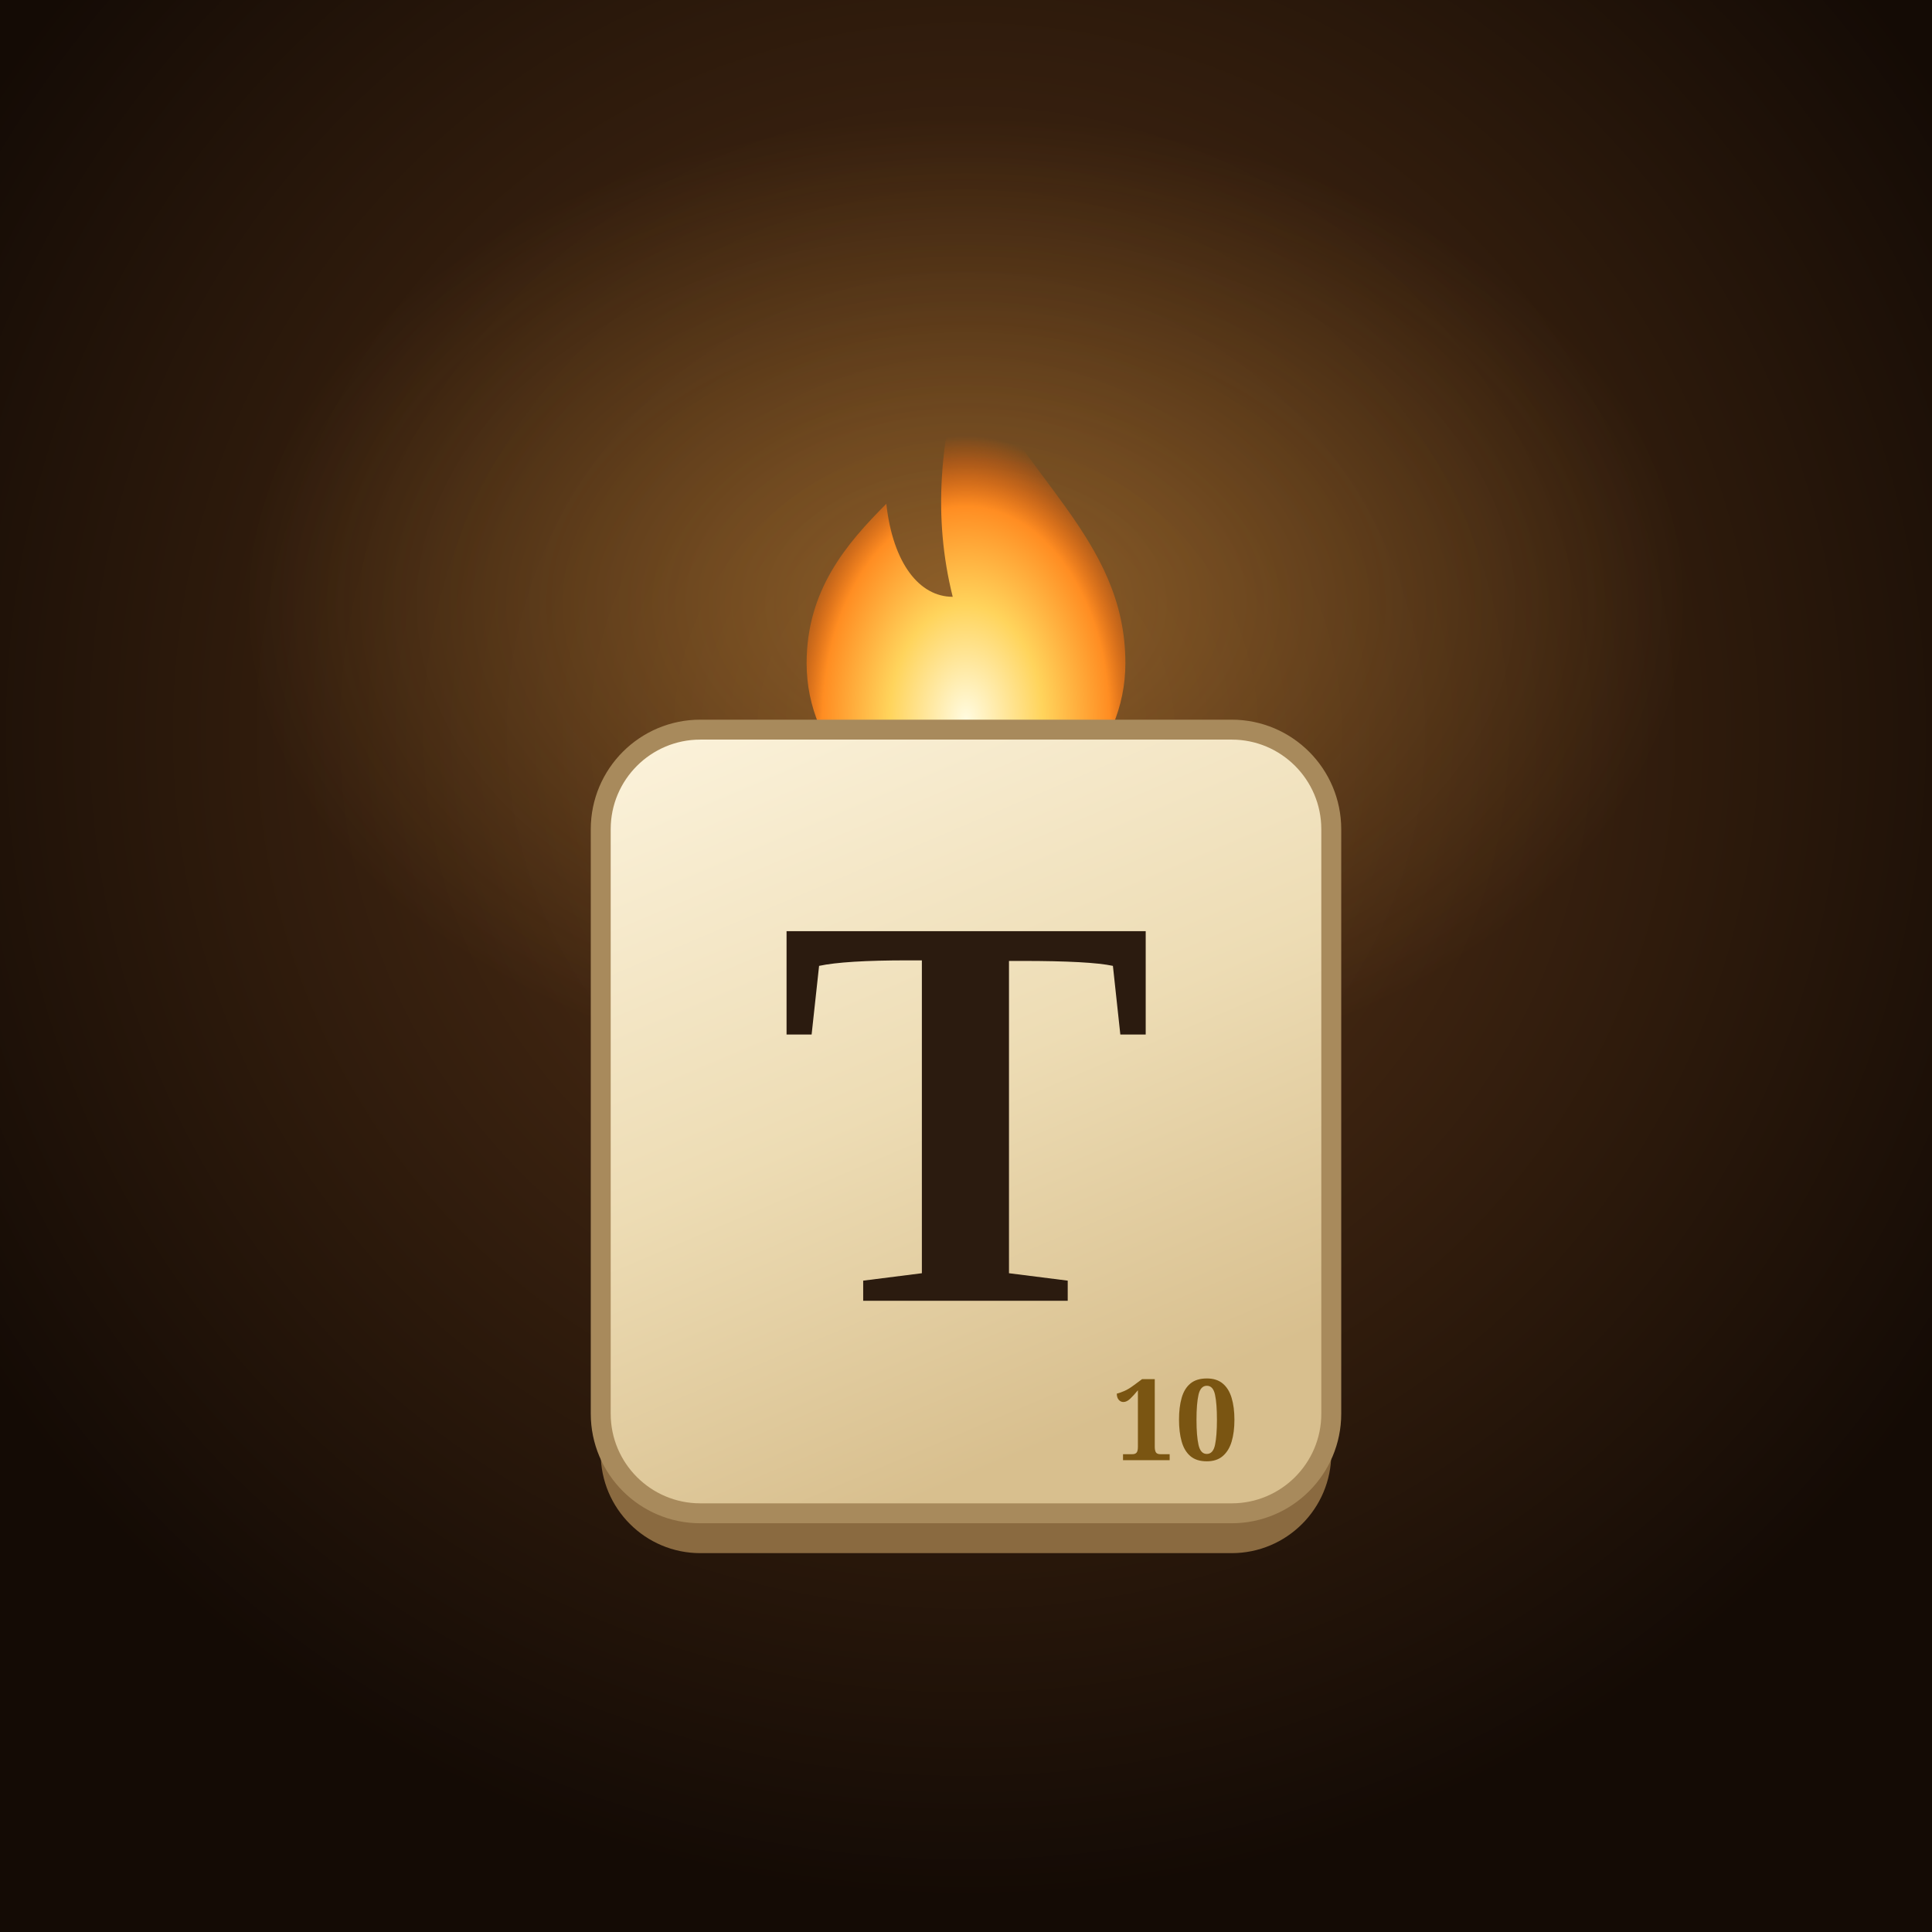
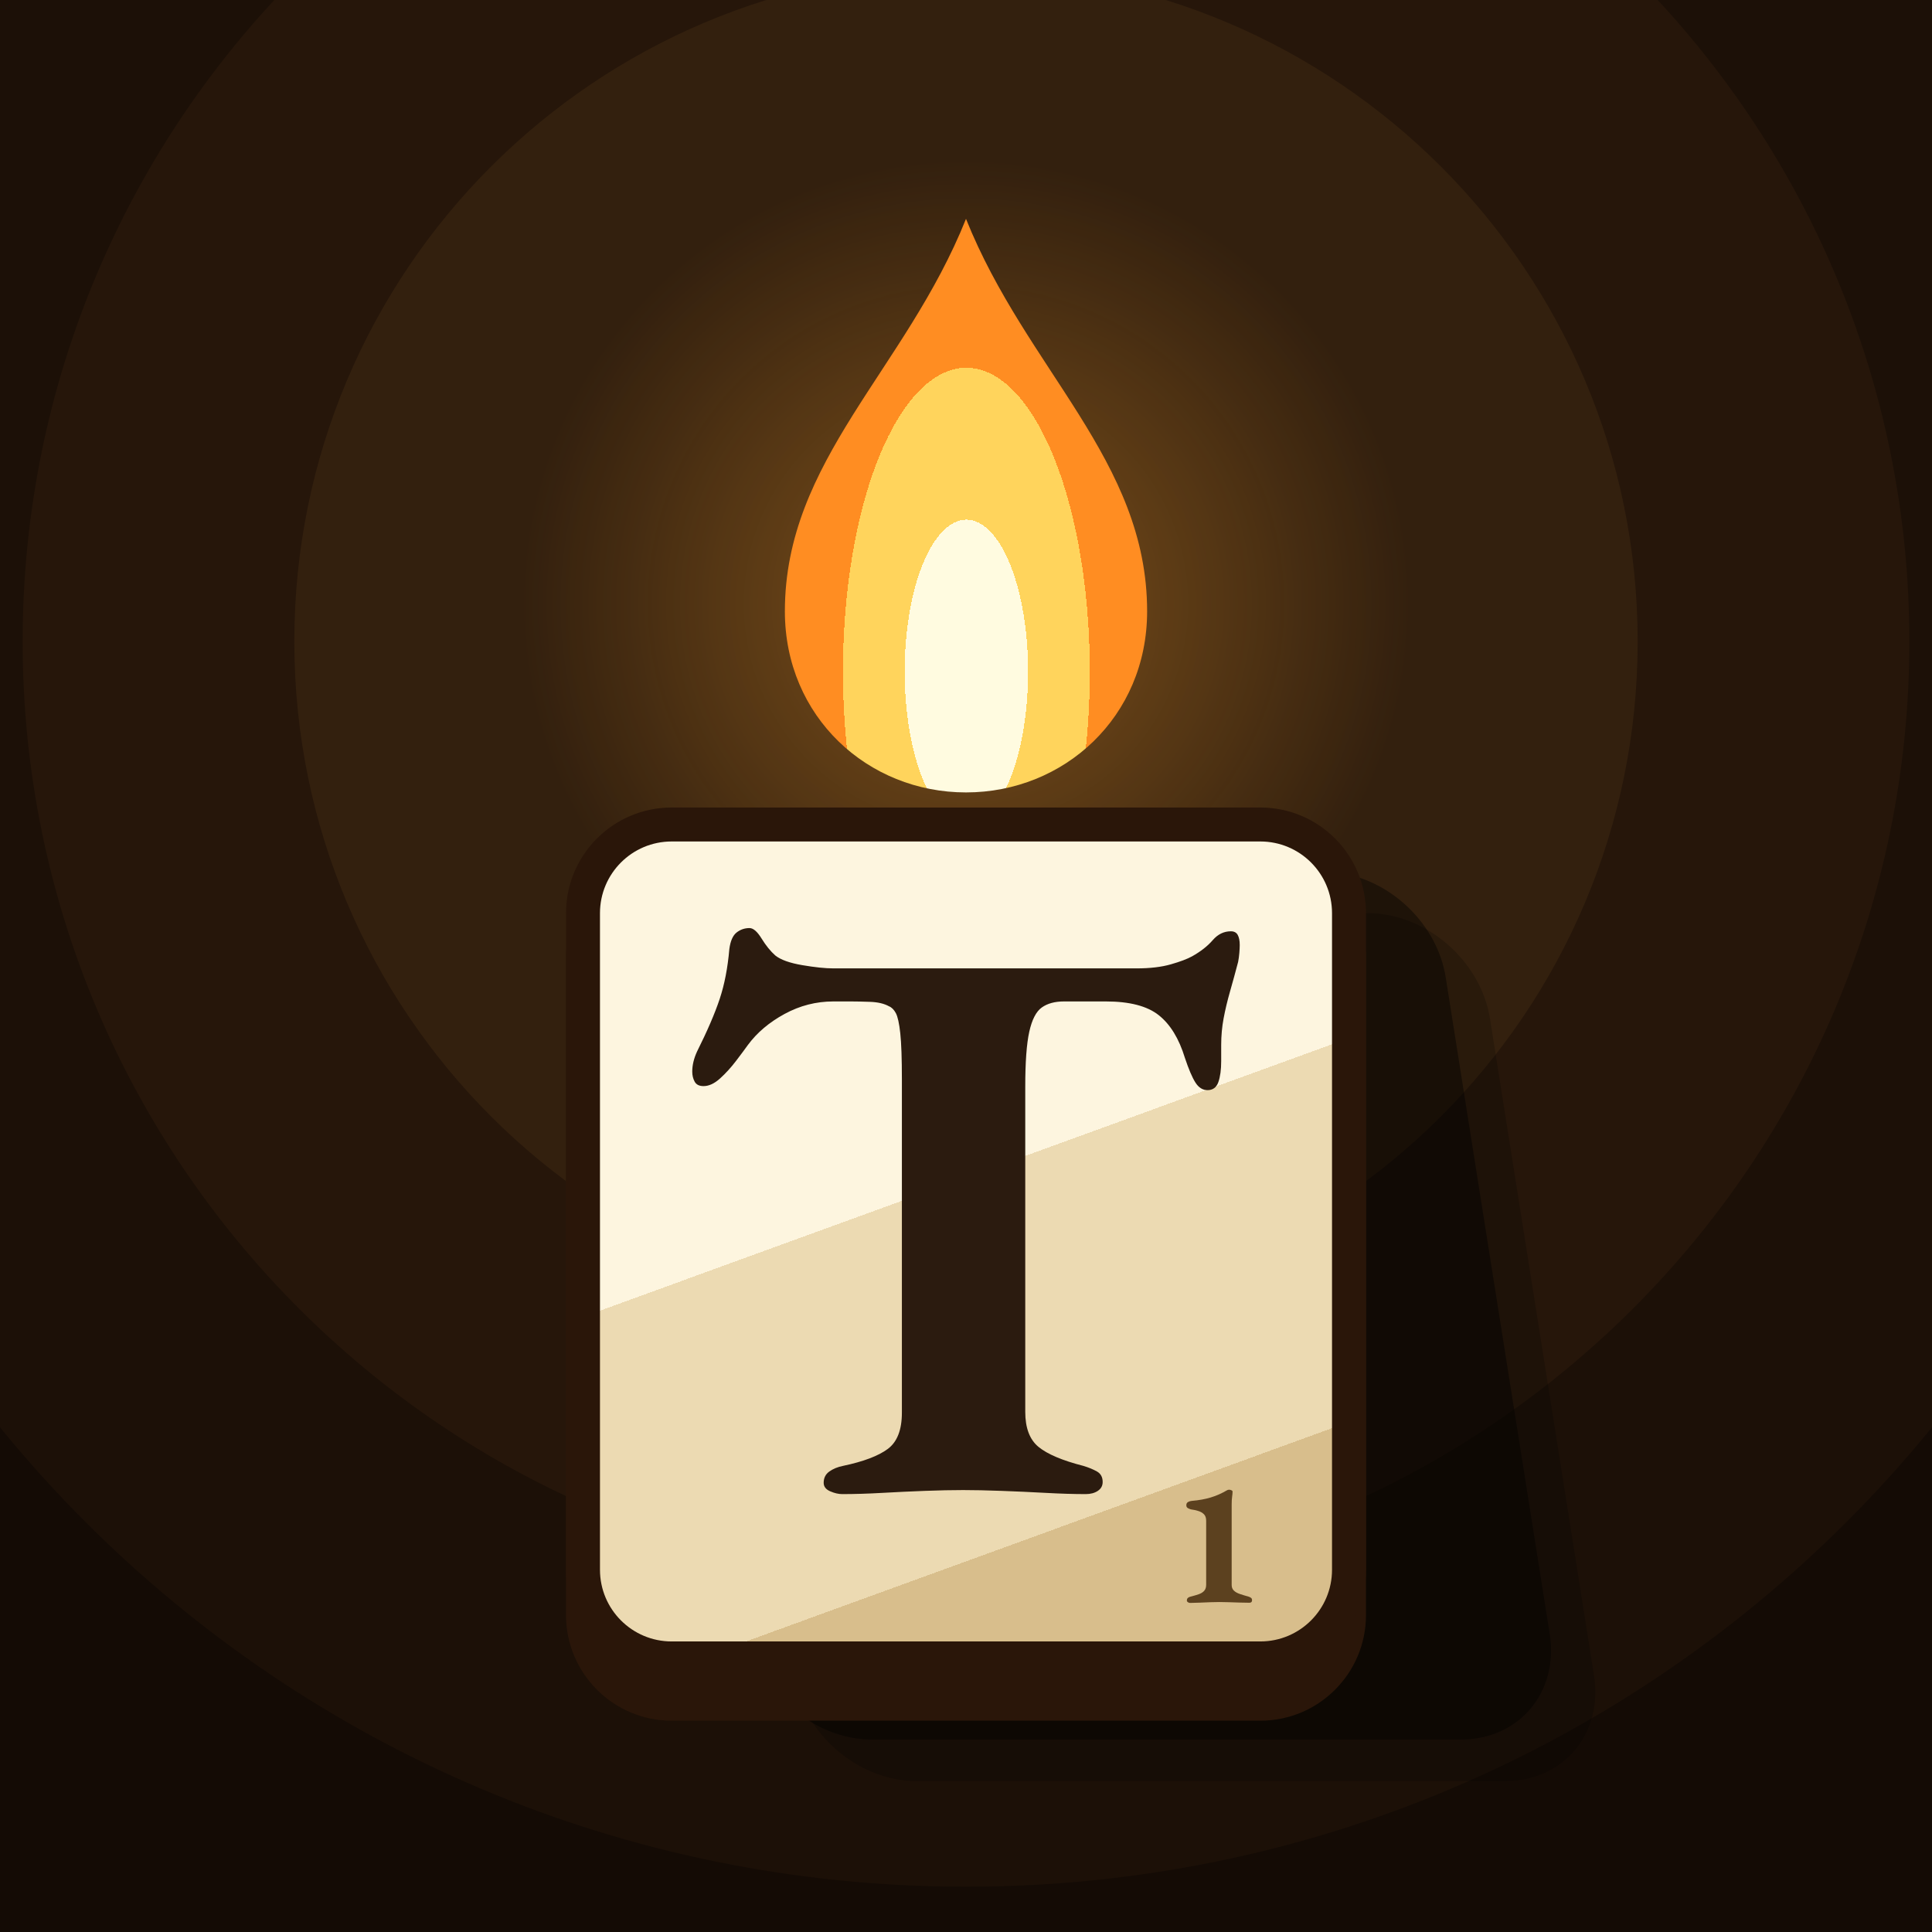
<svg xmlns="http://www.w3.org/2000/svg" viewBox="0 0 512 512">
  <defs>
-     <radialGradient id="glow" cx="50%" cy="38%" r="60%">
-       <stop offset="0" stop-color="#5a3518" />
-       <stop offset="1" stop-color="#140b05" />
+     <radialGradient id="gl">
+       <stop offset="0" stop-color="rgb(255,166,50)" stop-opacity="0.38" />
+       <stop offset="1" stop-color="rgb(255,166,50)" stop-opacity="0" />
    </radialGradient>
-     <linearGradient id="tile" x1="0" y1="0" x2="0.4" y2="1">
-       <stop offset="0" stop-color="#fcf3dc" />
-       <stop offset=".55" stop-color="#eddcb4" />
-       <stop offset="1" stop-color="#d8bf8e" />
+     <radialGradient id="fl" gradientUnits="userSpaceOnUse" cx="256" cy="178" r="1" gradientTransform="translate(256 178) scale(68 168) translate(-256 -178)">
+       <stop offset=".24" stop-color="#fffbe0" />
+       <stop offset=".24" stop-color="#ffd45c" />
+       <stop offset=".48" stop-color="#ffd45c" />
+       <stop offset=".48" stop-color="#ff8d22" />
+     </radialGradient>
+     <linearGradient id="tb" gradientUnits="userSpaceOnUse" x1="210.59" y1="204.22" x2="301.41" y2="453.78">
+       <stop offset="0" stop-color="#fdf5df" />
+       <stop offset="0.44" stop-color="#fdf5df" />
+       <stop offset="0.44" stop-color="#ecdab2" />
+       <stop offset="0.8" stop-color="#ecdab2" />
+       <stop offset="0.8" stop-color="#d8be8c" />
+       <stop offset="1" stop-color="#d8be8c" />
    </linearGradient>
-     <radialGradient id="flame" cx="50%" cy="78%" r="60%">
-       <stop offset="0" stop-color="#fffbe0" />
-       <stop offset=".4" stop-color="#ffd45c" />
-       <stop offset=".75" stop-color="#ff8d22" />
-       <stop offset="1" stop-color="#ff5a00" stop-opacity="0" />
-     </radialGradient>
-     <radialGradient id="halo">
-       <stop offset="0" stop-color="#ffb84d" stop-opacity=".35" />
-       <stop offset="1" stop-color="#ffb84d" stop-opacity="0" />
-     </radialGradient>
  </defs>
-   <rect width="512" height="512" fill="url(#glow)" />
-   <ellipse cx="256" cy="160" rx="190" ry="130" fill="url(#halo)" />
-   <g transform="translate(256 262) scale(.88) translate(-256 -262)">
-     <path d="M256 70 C272 108 304 126 304 164 a48 48 0 0 1 -96 0 c0 -22 12 -36 24 -48 c2 18 10 28 20 28 C246 120 248 96 256 70z" fill="url(#flame)" />
-     <rect x="146" y="196" width="220" height="236" rx="30" fill="#8a6a40" />
-     <rect x="146" y="184" width="220" height="236" rx="30" fill="url(#tile)" stroke="#a88a5c" stroke-width="6" />
-     <text x="256" y="356" text-anchor="middle" font-family="Georgia, 'Times New Roman', serif" font-weight="700" font-size="170" fill="#2b1b0f">T</text>
-     <text x="338" y="404" text-anchor="end" font-family="Georgia, serif" font-weight="700" font-size="34" fill="#7a5512">10</text>
+   <rect width="512" height="512" fill="#140b05" />
+   <ellipse cx="256" cy="170" rx="420" ry="420" fill="#140b05" />
+   <ellipse cx="256" cy="170" rx="330" ry="330" fill="#1c1007" />
+   <ellipse cx="256" cy="170" rx="250" ry="250" fill="#26160a" />
+   <ellipse cx="256" cy="170" rx="178" ry="178" fill="#33200e" />
+   <circle cx="256" cy="160" r="118" fill="url(#gl)" />
+   <path d="M256 58 C272 98 304 122 304 162 C304 190 282 210 256 210 C230 210 208 190 208 162 C208 122 240 98 256 58 Z" fill="url(#fl)" />
+   <g transform="translate(0 214) skewX(9) translate(0 -214)">
+     <rect x="174" y="242" width="212" height="230" rx="28" fill="rgba(0,0,0,0.2)" />
  </g>
+   <g transform="translate(0 214) skewX(9) translate(0 -214)">
+     <rect x="164" y="231" width="212" height="230" rx="28" fill="rgba(0,0,0,0.42)" />
+   </g>
+   <rect x="150" y="226" width="212" height="230" rx="28" fill="#2a1609" />
+   <rect x="150" y="214" width="212" height="230" rx="28" fill="#2a1609" />
+   <rect x="159" y="223" width="194" height="212" rx="19" fill="url(#tb)" />
+   <path transform="translate(179.18 395.31) scale(0.21368 -0.21368)" fill="#2b1b0f" d="M206 -3 Q199 -3 191 0.5 Q183 4 183 11 Q183 20 190 25 Q197 30 207 32 Q245 40 262.5 53 Q280 66 280 98 L280 511 Q280 550 278 568.5 Q276 587 272.5 593.5 Q269 600 264 602 Q255 607 240.5 607.5 Q226 608 217 608 L195 608 Q163 608 134.5 592.5 Q106 577 89 554 Q84 547 74.5 534.5 Q65 522 54.5 512.5 Q44 503 34 503 Q26 503 23 508.5 Q20 514 20 521 Q20 533 26 546 Q45 584 54 611 Q63 638 66 673 Q68 688 75 693.5 Q82 699 91 699 Q98 699 106 686 Q114 673 123 665 Q133 657 156.5 653 Q180 649 195 649 L571 649 Q596 649 613.5 654 Q631 659 640 664 Q656 673 665.5 684 Q675 695 688 695 Q694 695 696.5 690.5 Q699 686 699 678 Q699 674 698.5 668 Q698 662 697 657 Q692 638 687 620.5 Q682 603 679 587 Q676 571 676 554 L676 534 Q676 518 672.5 508 Q669 498 659 498 Q650 498 644 507.5 Q638 517 631 538 Q620 574 598.5 591 Q577 608 533 608 L481 608 Q464 608 453.5 600.5 Q443 593 438 570.5 Q433 548 433 502 L433 99 Q433 69 449.5 55.5 Q466 42 505 32 Q515 29 522 25 Q529 21 529 12 Q529 5 523 1 Q517 -3 508 -3 Q486 -3 458.5 -1.5 Q431 0 403.5 1 Q376 2 356 2 Q335 2 308.5 1 Q282 0 255.5 -1.5 Q229 -3 206 -3Z" />
+   <path transform="translate(309.88 424.65) scale(0.04695 -0.04695)" fill="#5c411f" d="M117 -3 Q111 -3 105 1 Q99 5 99 11 Q99 27 118 32 Q146 39 166 46 Q186 53 197 65.5 Q208 78 208 99 L208 461 Q208 485 195.5 497.5 Q183 510 163.5 516 Q144 522 122 525 Q114 527 105 532 Q96 537 96 548 Q96 561 105.5 566.5 Q115 572 127 573 Q186 578 233 592 Q280 606 326 633 Q328 634 331 635 Q334 636 337 636 Q344 636 350.5 633 Q357 630 357 626 Q357 613 354.5 596.5 Q352 580 352 553 L352 98 Q352 79 364 67 Q376 55 398 47.5 Q420 40 449 32 Q457 29 462 25 Q467 21 467 12 Q467 -2 452 -2 Q429 -2 397.5 -1 Q366 0 335.5 1 Q305 2 283 2 Q262 2 232 1 Q202 0 171 -1.5 Q140 -3 117 -3Z" />
</svg>
